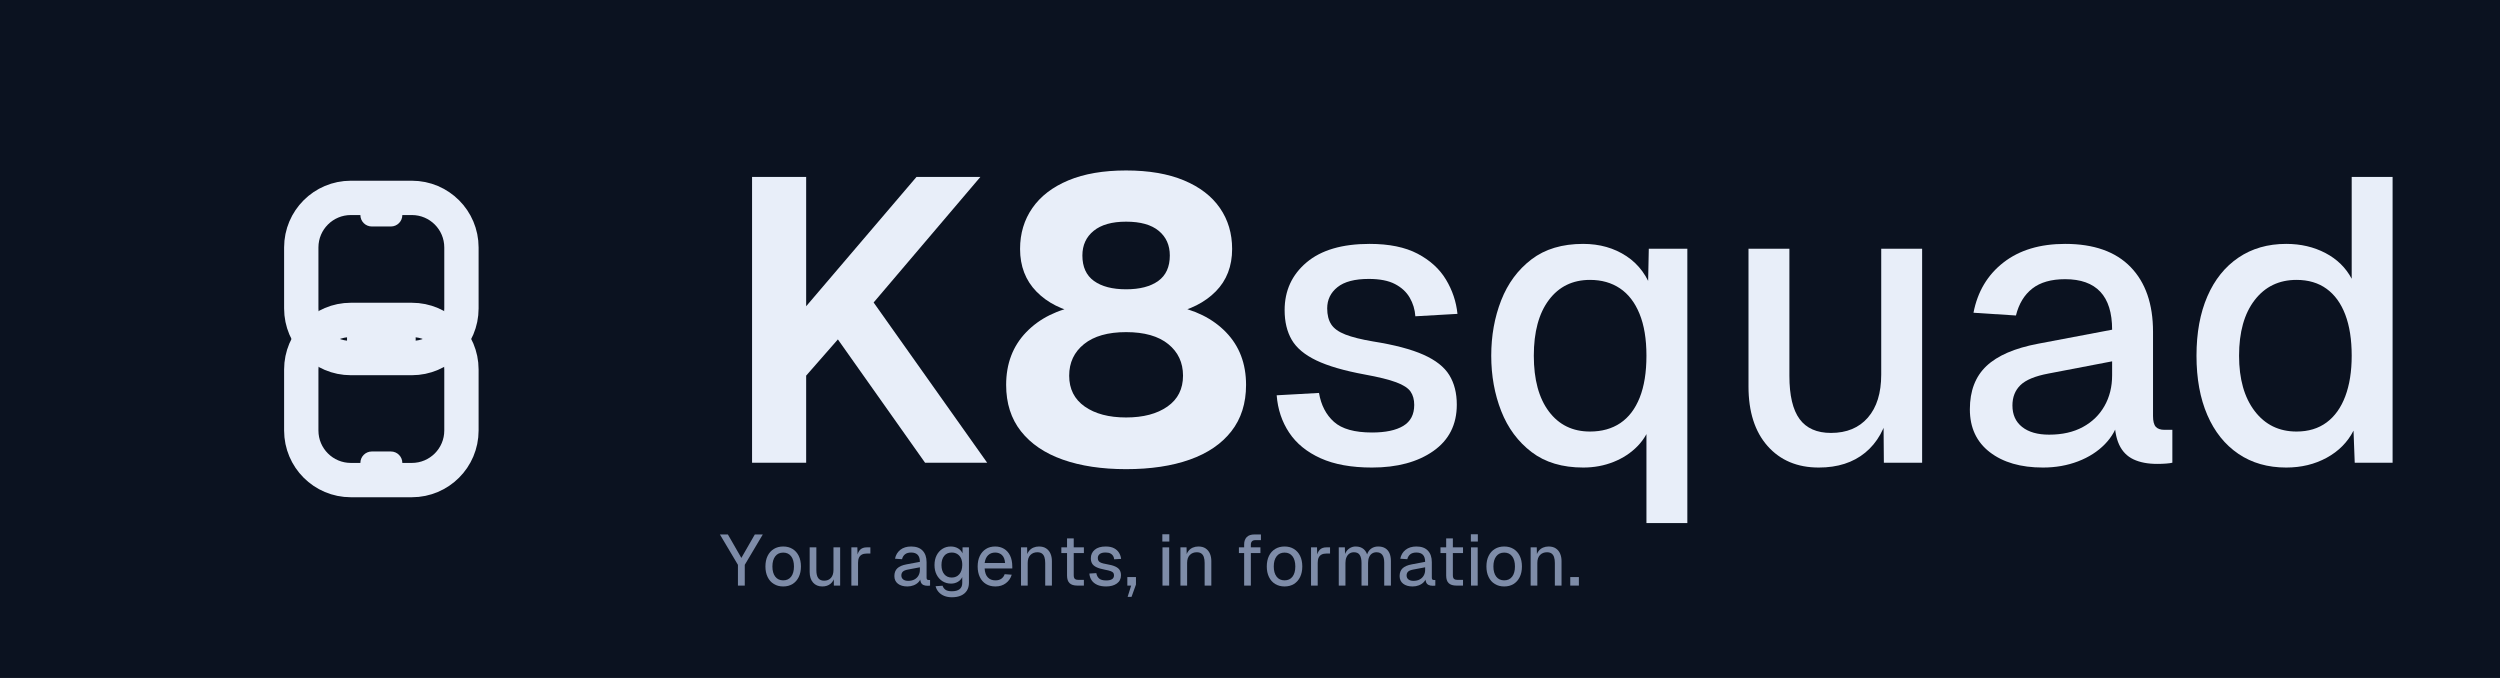
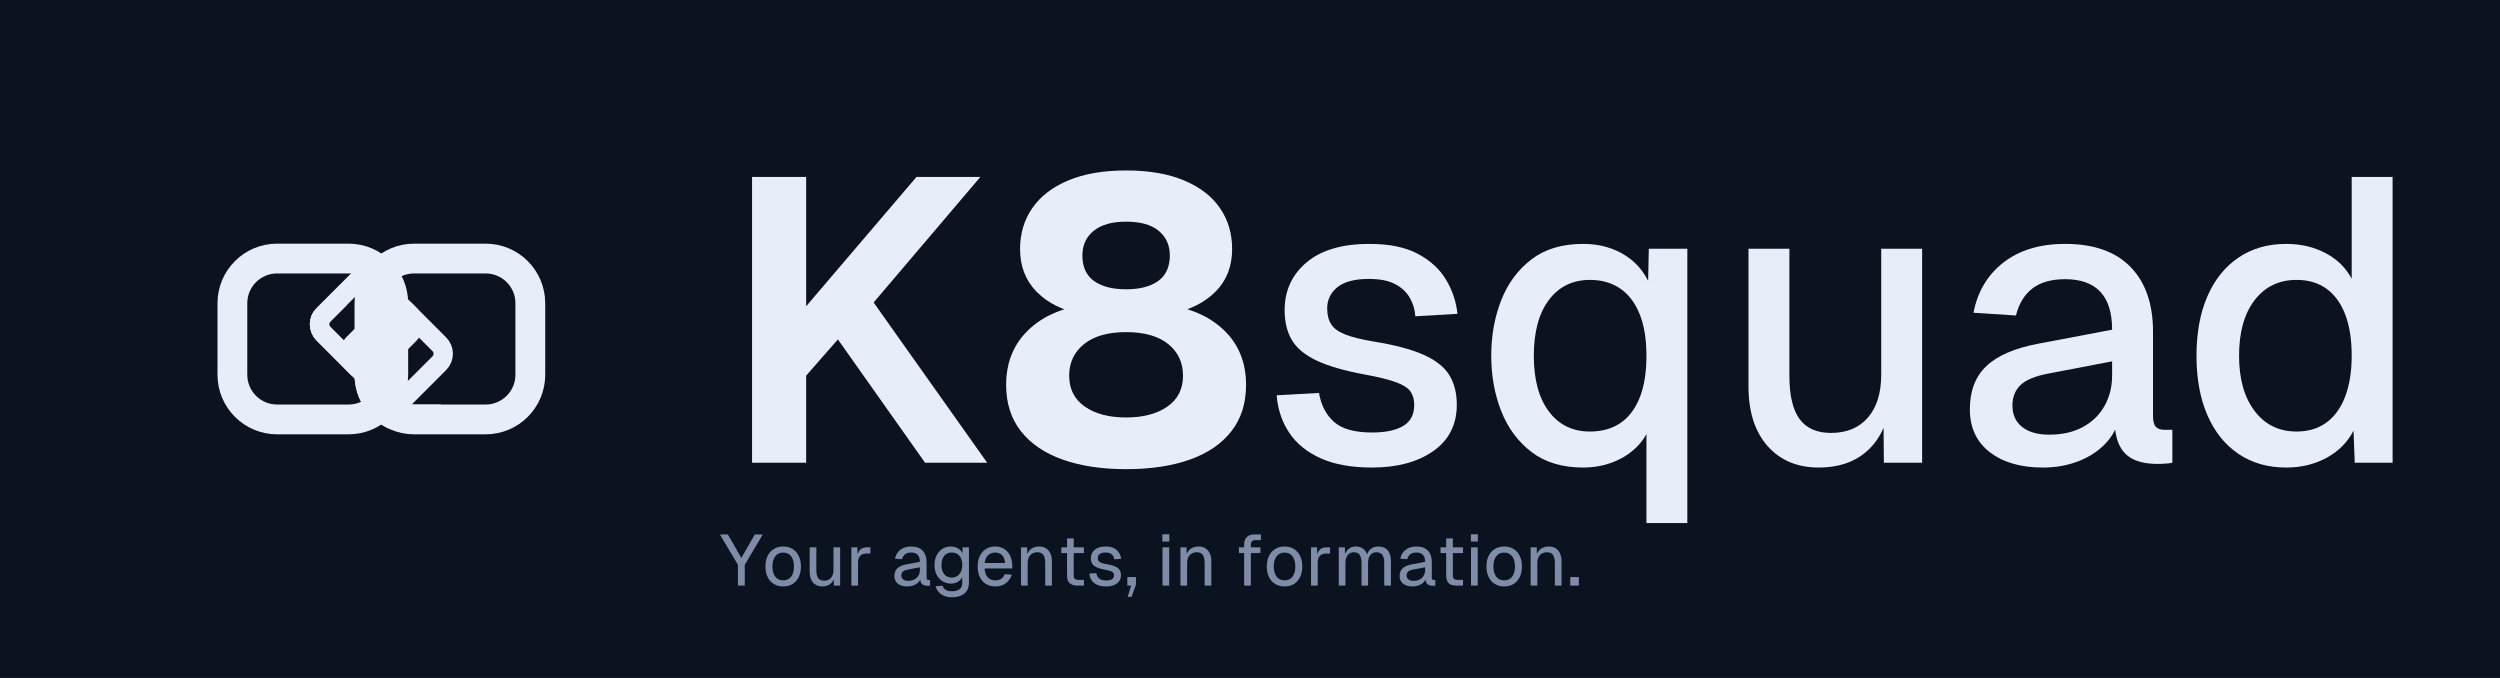
<svg xmlns="http://www.w3.org/2000/svg" width="1180" height="320" viewBox="0 0 1180 320">
+   <defs>
+     <linearGradient id="odinL" x1="0" y1="0" x2="1" y2="1">
+       <stop offset="0" stop-color="#93B7FF" />
+       <stop offset="1" stop-color="#3D7DFF" />
+     </linearGradient>
+     <linearGradient id="odinR" x1="0" y1="0" x2="1" y2="1">
+       <stop offset="0" stop-color="#3D7DFF" />
+       <stop offset="1" stop-color="#2E4E8C" />
+     </linearGradient>
+     <clipPath id="odinCB">
+       <rect x="176" y="256" width="160" height="120" />
+     </clipPath>
+     <clipPath id="odinCK">
+       <rect x="166" y="256" width="180" height="120" />
+     </clipPath>
+   </defs>
  <defs>
    <linearGradient id="ringTop" x1="0" y1="0" x2="0" y2="1">
      <stop offset="0" stop-color="#93B7FF" />
      <stop offset="1" stop-color="#3D7DFF" />
    </linearGradient>
    <linearGradient id="ringBot" x1="0" y1="0" x2="0" y2="1">
      <stop offset="0" stop-color="#3D7DFF" />
      <stop offset="1" stop-color="#2E4E8C" />
    </linearGradient>
    <linearGradient id="wedge" x1="0" y1="0" x2="1" y2="0">
      <stop offset="0" stop-color="#2E4E8C" />
      <stop offset="1" stop-color="#93B7FF" />
    </linearGradient>
  </defs>
  <rect width="1180" height="320" fill="#0B1220" />
  <g transform="translate(90,70.0) scale(1.8)">
-     <g>
-       <rect x="29.00" y="45.00" width="42.00" height="42.00" rx="13.00" fill="none" stroke="#E8EEF9" stroke-width="9" />
-       <rect x="29.00" y="13.00" width="42.00" height="42.00" rx="13.00" fill="none" stroke="#E8EEF9" stroke-width="9" />
-       <rect x="41.00" y="41.00" width="18.00" height="18.00" rx="5.00" fill="#E8EEF9" />
-       <rect x="44.50" y="9.50" width="11.00" height="11.00" rx="3.00" fill="#E8EEF9" />
-       <rect x="44.50" y="79.50" width="11.00" height="11.00" rx="3.00" fill="#E8EEF9" />
+     <g transform="scale(0.195313)">
+       <path d="M300,148 h96 a60,60 0 0 1 60,60 v96 a60,60 0 0 1 -60,60 h-96 a60,60 0 0 1 -60,-60 v-96 a60,60 0 0 1 60,-60 z" fill="none" stroke="#E8EEF9" stroke-width="40" stroke-linejoin="round" />
+       <path d="M116,148 h96 a60,60 0 0 1 60,60 v96 a60,60 0 0 1 -60,60 h-96 a60,60 0 0 1 -60,-60 v-96 a60,60 0 0 1 60,-60 z" fill="none" stroke="#E8EEF9" stroke-width="40" stroke-linejoin="round" />
+       <g clip-path="url(#odinCB)">
+         <path d="M300,148 h96 a60,60 0 0 1 60,60 v96 a60,60 0 0 1 -60,60 h-96 a60,60 0 0 1 -60,-60 v-96 a60,60 0 0 1 60,-60 z" fill="none" stroke="#E8EEF9" stroke-width="40" stroke-linejoin="round" />
+       </g>
+       <g transform="rotate(45 256 256)">
+         <path d="M196,206 h64 a18,18 0 0 1 18,18 v64 a18,18 0 0 1 -18,18 h-64 a18,18 0 0 1 -18,-18 v-64 a18,18 0 0 1 18,-18 z" fill="none" stroke="#E8EEF9" stroke-width="26" stroke-linejoin="round" />
+         <path d="M252,206 h64 a18,18 0 0 1 18,18 v64 a18,18 0 0 1 -18,18 h-64 a18,18 0 0 1 -18,-18 v-64 a18,18 0 0 1 18,-18 z" fill="none" stroke="#E8EEF9" stroke-width="26" stroke-linejoin="round" />
+         <g clip-path="url(#odinCK)">
+           <path d="M196,206 h64 a18,18 0 0 1 18,18 v64 a18,18 0 0 1 -18,18 h-64 a18,18 0 0 1 -18,-18 v-64 a18,18 0 0 1 18,-18 z" fill="none" stroke="#E8EEF9" stroke-width="26" stroke-linejoin="round" />
+         </g>
+         <rect x="230" y="230" width="52" height="52" rx="9" fill="#E8EEF9" />
+         <rect x="237" y="237" width="38" height="38" rx="7" fill="#E8EEF9" />
+       </g>
    </g>
  </g>
  <g transform="translate(340,218.4)">
    <path d="M78.8 0V710H213.2V388.68L487.32 710H646.04L380.8 398.04L662.84 0H508.56L292 306.32L213.2 216.32V0Z" fill="#E8EEF9" transform="translate(0.00,0.00) scale(0.19,-0.19)" />
    <path d="M331.999 -16Q241.599 -16 174.6 7.7Q107.6 31.4 70.8 78.1Q34 124.8 34 193.2Q34 272.6 83.9 324.3Q133.8 376 217.6 390.4L219.6 369.8Q150.2 383.2 109.4 425Q68.6 466.8 68.6 531Q68.6 588.8 99.2 632.8Q129.8 676.8 188.6 701.4Q247.399 726 331.999 726Q416.598 726 475.598 701.4Q534.598 676.8 564.997 632.8Q595.397 588.8 595.397 531Q595.397 466.8 554.797 425.6Q514.198 384.4 444.398 369.8L446.398 390.4Q530.598 375.4 580.297 324Q629.997 272.6 629.997 193.2Q629.997 124.8 593.497 78.1Q556.998 31.4 490.198 7.7Q423.398 -16 331.999 -16ZM331.999 112.398Q395.999 112.398 434.7 139.498Q473.4 166.599 473.4 216.199Q473.4 265 436.7 294.7Q400 324.401 331.999 324.401Q264.398 324.401 227.498 294.7Q190.598 265 190.598 216.199Q190.598 166.599 229.298 139.498Q267.998 112.398 331.999 112.398ZM331.999 430.799Q382.999 430.799 411.8 451.5Q440.6 472.2 440.6 514.801Q440.6 553.201 413.1 576.001Q385.599 598.802 331.999 598.802Q279.398 598.802 251.398 576.001Q223.398 553.201 223.398 514.801Q223.398 472.2 252.198 451.5Q280.998 430.799 331.999 430.799Z" fill="#E8EEF9" transform="translate(128.44,0.00) scale(0.19,-0.19)" />
    <path d="M278.759 -12Q202.24 -12 151.14 11.08Q100.04 34.16 73.06 74.74Q46.08 115.32 42.08 167.48L147.197 173.32Q154.878 127.88 184.458 101.459Q214.038 75.039 278.919 75.039Q329.24 75.039 356.5 91.419Q383.76 107.799 383.76 143.6Q383.76 163.48 374.66 176.68Q365.56 189.88 338.92 199.82Q312.28 209.76 260.839 219.12Q184.12 233.28 140.6 254.12Q97.08 274.961 79.44 305.36Q61.801 335.76 61.801 379.04Q61.801 451.64 116.3 497.62Q170.8 543.6 272.879 543.6Q345.758 543.6 392.178 519.18Q438.598 494.76 462.558 455.04Q486.517 415.32 491.197 369.76L386.56 363.76Q384.88 388.76 372.6 409.961Q360.32 431.161 335.92 443.861Q311.519 456.561 270.879 456.561Q218.518 456.561 193.038 436.081Q167.558 415.6 167.558 383.36Q167.558 359.12 177.578 343.66Q187.598 328.199 212.738 318.419Q237.878 308.639 281.319 301.279Q361.078 288.599 406.678 268.279Q452.278 247.959 470.898 217.659Q489.517 187.359 489.517 144.24Q489.517 69.8 431.098 28.9Q372.678 -12 278.759 -12Z" fill="#E8EEF9" transform="translate(254.60,0.00) scale(0.19,-0.19)" />
    <path d="M529.238 -150H427.641V113.68L439.801 101.28Q430.321 66.8 405.821 41.48Q381.321 16.16 346.221 2.08Q311.12 -12 270.6 -12Q192.72 -12 142.22 26.52Q91.72 65.04 66.9 128.2Q42.08 191.36 42.08 265.8Q42.08 340.4 66.82 403.48Q91.56 466.56 141.98 505.08Q192.4 543.6 270.28 543.6Q331.961 543.6 378.141 513.02Q424.321 482.44 443.321 423.6L431.161 417.76L433.481 531.6H529.238ZM287.399 77.438Q331.519 77.438 362.78 98.479Q394.04 119.519 410.84 161.599Q427.641 203.679 427.641 265.8Q427.641 327.92 410.42 370.001Q393.2 412.081 361.86 433.121Q330.519 454.161 287.399 454.161Q222.718 454.161 185.278 404.321Q147.837 354.481 147.837 265.8Q147.837 177.119 185.278 127.279Q222.718 77.438 287.399 77.438Z" fill="#E8EEF9" transform="translate(355.87,0.00) scale(0.19,-0.19)" />
    <path d="M250.801 -12Q170.841 -12 123.501 41.5Q76.161 95 76.161 189.48V531.6H177.758V215.839Q177.758 142.839 203.098 108.418Q228.438 73.998 281.119 73.998Q339.64 73.998 372.76 112.098Q405.881 150.199 405.881 219.119V531.6H507.478V0H412.44L411.321 137.239L425.76 131.039Q411.04 61.88 366.04 24.94Q321.04 -12 250.801 -12Z" fill="#E8EEF9" transform="translate(470.82,0.00) scale(0.19,-0.19)" />
    <path d="M223.64 -12Q141.16 -12 91.62 26.16Q42.08 64.32 42.08 132.64Q42.08 201.28 83.28 240.2Q124.48 279.12 211.64 295.6L395.481 330.44Q395.481 393.44 366.14 424.681Q336.8 455.921 278.759 455.921Q227.118 455.921 197.278 432.701Q167.438 409.481 156.558 365.72L51.08 372.56Q66.24 451.24 125.58 497.42Q184.92 543.6 278.759 543.6Q385.558 543.6 441.318 486.18Q497.078 428.76 497.078 325.36V116.118Q497.078 96.839 503.898 89.259Q510.718 81.679 525.718 81.679H545.118V0Q540.318 -1.32 529.558 -2.14Q518.799 -2.96 507.359 -2.96Q472.479 -2.96 448.619 8.3Q424.759 19.56 412.999 44.7Q401.24 69.84 401.24 112.24L411.88 108Q404.24 73.52 377.56 46.1Q350.88 18.68 310.8 3.34Q270.72 -12 223.64 -12ZM238.999 69.679Q287.839 69.679 322.78 88.659Q357.72 107.639 376.6 141.06Q395.481 174.48 395.481 217.04V251.841L236.918 221.44Q187.558 212.08 167.697 192.7Q147.837 173.32 147.837 142.24Q147.837 107.799 172.018 88.739Q196.198 69.679 238.999 69.679Z" fill="#E8EEF9" transform="translate(581.78,0.00) scale(0.19,-0.19)" />
    <path d="M264.961 -12Q196.28 -12 146.1 22.08Q95.92 56.16 69 118.4Q42.08 180.64 42.08 265.8Q42.08 350.96 69.08 413.2Q96.08 475.44 146.34 509.52Q196.6 543.6 264.961 543.6Q319.08 543.6 362.44 520.86Q405.801 498.12 427.641 456.96V710H529.238V0H435.161L432.161 79.68Q410.161 36.68 365.561 12.34Q320.961 -12 264.961 -12ZM290.599 77.438Q334.72 77.438 365.22 99.999Q395.72 122.559 411.68 164.979Q427.641 207.4 427.641 265.8Q427.641 325.88 411.68 367.881Q395.72 409.881 365.22 432.021Q334.72 454.161 290.599 454.161Q225.238 454.161 186.538 403.901Q147.837 353.641 147.837 265.8Q147.837 179.119 186.618 128.279Q225.398 77.438 290.599 77.438Z" fill="#E8EEF9" transform="translate(688.75,0.00) scale(0.19,-0.19)" />
  </g>
  <path d="M244.28 0V288.08L-6.16 710H104.642L291.761 384.081L478.72 710H589.522L339.162 288.08V0Z" fill="#7E8CA8" transform="translate(340.00,276.40) scale(0.034,-0.034)" />
  <path d="M289.961 -12Q215.76 -12 159.92 22.08Q104.08 56.16 73.56 118.74Q43.04 181.32 43.04 265.4Q43.04 350.4 73.56 412.48Q104.08 474.56 159.92 508.68Q215.76 542.8 289.961 542.8Q364.161 542.8 419.541 508.68Q474.921 474.56 505.441 412.48Q535.961 350.4 535.961 265.4Q535.961 181.32 505.441 118.74Q474.921 56.16 419.541 22.08Q364.161 -12 289.961 -12ZM289.961 72.721Q360.72 72.721 399.9 123.981Q439.08 175.24 439.08 265.4Q439.08 355.48 399.9 406.779Q360.72 458.079 289.961 458.079Q219.201 458.079 179.561 406.779Q139.922 355.48 139.922 265.4Q139.922 175.24 179.561 123.981Q219.201 72.721 289.961 72.721Z" fill="#7E8CA8" transform="translate(359.82,276.40) scale(0.034,-0.034)" />
  <path d="M252.4 -12Q172.92 -12 125.5 41.5Q78.08 95 78.08 189.24V530.8H170.881V213.92Q170.881 138.921 197.301 103.461Q223.721 68.001 278.561 68.001Q339.32 68.001 373.88 107.301Q408.439 146.601 408.439 216.561V530.8H501.241V0H413.72L413.16 134.121L426.88 127.521Q411.52 60.44 366.52 24.22Q321.52 -12 252.4 -12Z" fill="#7E8CA8" transform="translate(379.51,276.40) scale(0.034,-0.034)" />
  <path d="M78.08 0V530.8H161.202L165.362 393.92L156.881 396.84Q167.282 466.6 200.742 498.7Q234.202 530.8 290.522 530.8H342.042V444.879H291.282Q251.042 444.879 224.461 430.859Q197.881 416.839 184.381 388.939Q170.881 361.039 170.881 317.519V0Z" fill="#7E8CA8" transform="translate(399.19,276.40) scale(0.034,-0.034)" />
  <path d="" fill="#7E8CA8" transform="translate(412.28,276.40) scale(0.034,-0.034)" />
  <path d="M223.32 -12Q141.08 -12 92.06 26.08Q43.04 64.16 43.04 132.32Q43.04 200.64 83.64 239.6Q124.24 278.56 211.32 294.8L397.24 329.72Q397.24 394.72 366.82 426.84Q336.4 458.959 275.881 458.959Q222.561 458.959 191.641 435.099Q160.721 411.24 149.282 366.36L52.04 373.28Q67.12 450.12 125.54 496.46Q183.96 542.8 275.881 542.8Q380.281 542.8 435.161 485.34Q490.042 427.88 490.042 325.68V111.561Q490.042 92.921 496.702 85.381Q503.362 77.841 518.362 77.841H538.561V0Q534.161 -1.16 524.281 -1.82Q514.401 -2.48 503.681 -2.48Q468.241 -2.48 445.061 8.9Q421.881 20.28 411 45.1Q400.12 69.92 400.12 111.12L410.44 108Q403.12 73.76 376.28 46.3Q349.44 18.84 309.4 3.42Q269.36 -12 223.32 -12ZM235.001 65.841Q285.92 65.841 322.14 85.581Q358.36 105.32 377.8 139.78Q397.24 174.24 397.24 217.52V253.92L231.961 222.72Q180.282 213.04 160.102 193.1Q139.922 173.16 139.922 141.12Q139.922 105.401 165.261 85.621Q190.601 65.841 235.001 65.841Z" fill="#7E8CA8" transform="translate(420.68,276.40) scale(0.034,-0.034)" />
  <path d="M284.361 -162Q224.72 -162 177.96 -143.0Q131.2 -124 100.28 -89.12Q69.36 -54.24 58.2 -8.48L155.002 -1.84Q166.522 -37.4 195.901 -58.019Q225.281 -78.639 284.361 -78.639Q353.88 -78.639 391.06 -50.119Q428.24 -21.599 428.24 36.08V118.32Q409.24 76.96 367.24 52.28Q325.24 27.6 273.24 27.6Q206.4 27.6 154.1 60.52Q101.8 93.44 72.42 151.52Q43.04 209.6 43.04 285.08Q43.04 361.24 71.96 418.94Q100.88 476.64 152.26 509.72Q203.64 542.8 269.56 542.8Q325.96 542.8 369.94 516.8Q413.92 490.8 432.24 446.96V530.8H521.202V38.24Q521.202 -25.04 492.521 -69.98Q463.841 -114.92 410.921 -138.46Q358.001 -162 284.361 -162ZM282.441 111.681Q348.28 111.681 387.88 158.181Q427.48 204.68 428.4 285.24Q429.32 339.2 411.46 377.94Q393.6 416.68 360.3 437.739Q327 458.799 282.441 458.799Q214.601 458.799 177.261 412.139Q139.922 365.48 139.922 285.24Q139.922 204.92 178.261 158.301Q216.601 111.681 282.441 111.681Z" fill="#7E8CA8" transform="translate(439.62,276.40) scale(0.034,-0.034)" />
  <path d="M289.721 -12Q213.76 -12 158.42 22.08Q103.08 56.16 73.06 118.74Q43.04 181.32 43.04 265.4Q43.04 349.48 73.06 411.56Q103.08 473.64 157.5 508.22Q211.92 542.8 286.041 542.8Q356.481 542.8 410.321 509.98Q464.161 477.16 494.021 414.76Q523.881 352.36 523.881 263.2V237.48H140.002Q144.762 155.36 184.061 113.921Q223.361 72.481 290.041 72.481Q340.2 72.481 372.66 95.901Q405.12 119.32 417.8 158.36L515.961 151.12Q494.881 78.84 435.141 33.42Q375.401 -12 289.721 -12ZM140.002 313.88H423.72Q418.12 388.48 380.78 423.559Q343.44 458.639 286.041 458.639Q226.961 458.639 188.661 422.059Q150.362 385.48 140.002 313.88Z" fill="#7E8CA8" transform="translate(459.99,276.40) scale(0.034,-0.034)" />
  <path d="M78.08 0V530.8H162.841L166.241 392.84L155.121 401.279Q164.801 450.04 189.761 481.26Q214.721 512.48 250.381 527.64Q286.041 542.8 327.441 542.8Q388.041 542.8 427.701 516.04Q467.361 489.28 487.141 443.78Q506.921 398.28 506.921 341.48V0H414.119V314.039Q414.119 362.239 403.18 395.259Q392.24 428.279 368.16 445.539Q344.08 462.799 305.2 462.799Q246.121 462.799 208.501 424.819Q170.881 386.839 170.881 314.039V0Z" fill="#7E8CA8" transform="translate(479.26,276.40) scale(0.034,-0.034)" />
  <path d="M275.92 0Q202.4 0 167.3 33.76Q132.2 67.52 132.2 139.361V655.04H225.002V143.441Q225.002 107.121 241.042 93.081Q257.082 79.041 290.162 79.041H366.002V0ZM53.08 451.759V530.8H366.002V451.759Z" fill="#7E8CA8" transform="translate(499.15,276.40) scale(0.034,-0.034)" />
  <path d="M275.881 -12Q201.12 -12 150.82 11.04Q100.52 34.08 73.78 74.62Q47.04 115.16 43.04 167.24L139.602 173.16Q147.442 126.44 177.981 98.981Q208.521 71.521 275.961 71.521Q328.12 71.521 356.5 88.461Q384.88 105.401 384.88 142.8Q384.88 163.24 375.58 176.84Q366.28 190.44 338.96 200.66Q311.64 210.88 258.92 220.56Q183.56 234.64 140.8 255.56Q98.04 276.48 80.72 306.68Q63.4 336.88 63.4 379.52Q63.4 451.32 116.9 497.06Q170.4 542.8 269.441 542.8Q340.881 542.8 386.341 518.34Q431.801 493.88 455.282 454.52Q478.762 415.16 483.602 370.88L387.28 364.88Q385.44 389.88 372.8 411.48Q360.16 433.08 334.96 446.18Q309.76 459.279 267.441 459.279Q212.761 459.279 186.521 438.04Q160.282 416.8 160.282 383.68Q160.282 358.56 170.542 342.58Q180.801 326.6 206.621 316.46Q232.441 306.32 277.161 298.641Q356.041 285.801 400.841 265.641Q445.641 245.481 463.702 215.58Q481.762 185.68 481.762 143.12Q481.762 69.4 424.301 28.7Q366.841 -12 275.881 -12Z" fill="#7E8CA8" transform="translate(512.72,276.40) scale(0.034,-0.034)" />
  <path d="M47.16 -156.32 95.96 0H43.04V118.361H162.681V14.32L101.401 -156.32Z" fill="#7E8CA8" transform="translate(530.64,276.40) scale(0.034,-0.034)" />
  <path d="" fill="#7E8CA8" transform="translate(537.64,276.40) scale(0.034,-0.034)" />
  <path d="M78.08 0V530.8H170.881V0ZM76 611.48V712.52H172.961V611.48Z" fill="#7E8CA8" transform="translate(546.04,276.40) scale(0.034,-0.034)" />
  <path d="M78.08 0V530.8H162.841L166.241 392.84L155.121 401.279Q164.801 450.04 189.761 481.26Q214.721 512.48 250.381 527.64Q286.041 542.8 327.441 542.8Q388.041 542.8 427.701 516.04Q467.361 489.28 487.141 443.78Q506.921 398.28 506.921 341.48V0H414.119V314.039Q414.119 362.239 403.18 395.259Q392.24 428.279 368.16 445.539Q344.08 462.799 305.2 462.799Q246.121 462.799 208.501 424.819Q170.881 386.839 170.881 314.039V0Z" fill="#7E8CA8" transform="translate(554.51,276.40) scale(0.034,-0.034)" />
  <path d="" fill="#7E8CA8" transform="translate(574.40,276.40) scale(0.034,-0.034)" />
  <path d="M130.903 0V573.311Q130.903 635.005 166.1 672.502Q201.297 710 275.791 710H363.882V630.912H285.383Q254.383 630.912 239.083 614.111Q223.782 597.311 223.782 567.211V0ZM58.104 451.71V530.798H356.782V451.71Z" fill="#7E8CA8" transform="translate(582.79,276.40) scale(0.034,-0.034)" />
  <path d="M289.961 -12Q215.76 -12 159.92 22.08Q104.08 56.16 73.56 118.74Q43.04 181.32 43.04 265.4Q43.04 350.4 73.56 412.48Q104.08 474.56 159.92 508.68Q215.76 542.8 289.961 542.8Q364.161 542.8 419.541 508.68Q474.921 474.56 505.441 412.48Q535.961 350.4 535.961 265.4Q535.961 181.32 505.441 118.74Q474.921 56.16 419.541 22.08Q364.161 -12 289.961 -12ZM289.961 72.721Q360.72 72.721 399.9 123.981Q439.08 175.24 439.08 265.4Q439.08 355.48 399.9 406.779Q360.72 458.079 289.961 458.079Q219.201 458.079 179.561 406.779Q139.922 355.48 139.922 265.4Q139.922 175.24 179.561 123.981Q219.201 72.721 289.961 72.721Z" fill="#7E8CA8" transform="translate(596.46,276.40) scale(0.034,-0.034)" />
  <path d="M78.08 0V530.8H161.202L165.362 393.92L156.881 396.84Q167.282 466.6 200.742 498.7Q234.202 530.8 290.522 530.8H342.042V444.879H291.282Q251.042 444.879 224.461 430.859Q197.881 416.839 184.381 388.939Q170.881 361.039 170.881 317.519V0Z" fill="#7E8CA8" transform="translate(616.15,276.40) scale(0.034,-0.034)" />
  <path d="M78.08 0V530.8H162.841L166.081 397.44L153.921 401.76Q163.081 445.6 185.581 476.9Q208.081 508.2 240.961 525.5Q273.841 542.8 313.601 542.8Q382.361 542.8 425.581 504.68Q468.801 466.56 479.881 398.8L463.561 399.56Q471.721 445.72 493.341 477.3Q514.961 508.88 548.841 525.84Q582.721 542.8 626.321 542.8Q683.081 542.8 722.241 519.34Q761.401 495.88 781.681 450.84Q801.961 405.8 801.961 341.48V0H709.159V320.359Q709.159 391.159 682.319 426.979Q655.48 462.799 602.16 462.799Q566.44 462.799 540.061 445.199Q513.681 427.599 499.321 394.739Q484.961 361.879 484.961 314.84V0H394.08V314.84Q394.08 384.719 370.04 423.759Q346 462.799 289 462.799Q253.281 462.799 226.901 445.199Q200.521 427.599 185.701 394.279Q170.881 360.959 170.881 314.84V0Z" fill="#7E8CA8" transform="translate(629.24,276.40) scale(0.034,-0.034)" />
  <path d="M223.32 -12Q141.08 -12 92.06 26.08Q43.04 64.16 43.04 132.32Q43.04 200.64 83.64 239.6Q124.24 278.56 211.32 294.8L397.24 329.72Q397.24 394.72 366.82 426.84Q336.4 458.959 275.881 458.959Q222.561 458.959 191.641 435.099Q160.721 411.24 149.282 366.36L52.04 373.28Q67.12 450.12 125.54 496.46Q183.96 542.8 275.881 542.8Q380.281 542.8 435.161 485.34Q490.042 427.88 490.042 325.68V111.561Q490.042 92.921 496.702 85.381Q503.362 77.841 518.362 77.841H538.561V0Q534.161 -1.16 524.281 -1.82Q514.401 -2.48 503.681 -2.48Q468.241 -2.48 445.061 8.9Q421.881 20.28 411 45.1Q400.12 69.92 400.12 111.12L410.44 108Q403.12 73.76 376.28 46.3Q349.44 18.84 309.4 3.42Q269.36 -12 223.32 -12ZM235.001 65.841Q285.92 65.841 322.14 85.581Q358.36 105.32 377.8 139.78Q397.24 174.24 397.24 217.52V253.92L231.961 222.72Q180.282 213.04 160.102 193.1Q139.922 173.16 139.922 141.12Q139.922 105.401 165.261 85.621Q190.601 65.841 235.001 65.841Z" fill="#7E8CA8" transform="translate(659.16,276.40) scale(0.034,-0.034)" />
  <path d="M275.92 0Q202.4 0 167.3 33.76Q132.2 67.52 132.2 139.361V655.04H225.002V143.441Q225.002 107.121 241.042 93.081Q257.082 79.041 290.162 79.041H366.002V0ZM53.08 451.759V530.8H366.002V451.759Z" fill="#7E8CA8" transform="translate(678.10,276.40) scale(0.034,-0.034)" />
  <path d="M78.08 0V530.8H170.881V0ZM76 611.48V712.52H172.961V611.48Z" fill="#7E8CA8" transform="translate(691.66,276.40) scale(0.034,-0.034)" />
  <path d="M289.961 -12Q215.76 -12 159.92 22.08Q104.08 56.16 73.56 118.74Q43.04 181.32 43.04 265.4Q43.04 350.4 73.56 412.48Q104.08 474.56 159.92 508.68Q215.76 542.8 289.961 542.8Q364.161 542.8 419.541 508.68Q474.921 474.56 505.441 412.48Q535.961 350.4 535.961 265.4Q535.961 181.32 505.441 118.74Q474.921 56.16 419.541 22.08Q364.161 -12 289.961 -12ZM289.961 72.721Q360.72 72.721 399.9 123.981Q439.08 175.24 439.08 265.4Q439.08 355.48 399.9 406.779Q360.72 458.079 289.961 458.079Q219.201 458.079 179.561 406.779Q139.922 355.48 139.922 265.4Q139.922 175.24 179.561 123.981Q219.201 72.721 289.961 72.721Z" fill="#7E8CA8" transform="translate(700.13,276.40) scale(0.034,-0.034)" />
  <path d="M78.08 0V530.8H162.841L166.241 392.84L155.121 401.279Q164.801 450.04 189.761 481.26Q214.721 512.48 250.381 527.64Q286.041 542.8 327.441 542.8Q388.041 542.8 427.701 516.04Q467.361 489.28 487.141 443.78Q506.921 398.28 506.921 341.48V0H414.119V314.039Q414.119 362.239 403.18 395.259Q392.24 428.279 368.16 445.539Q344.08 462.799 305.2 462.799Q246.121 462.799 208.501 424.819Q170.881 386.839 170.881 314.039V0Z" fill="#7E8CA8" transform="translate(719.81,276.40) scale(0.034,-0.034)" />
  <path d="M43.04 0V118.361H162.681V0Z" fill="#7E8CA8" transform="translate(739.70,276.40) scale(0.034,-0.034)" />
</svg>
